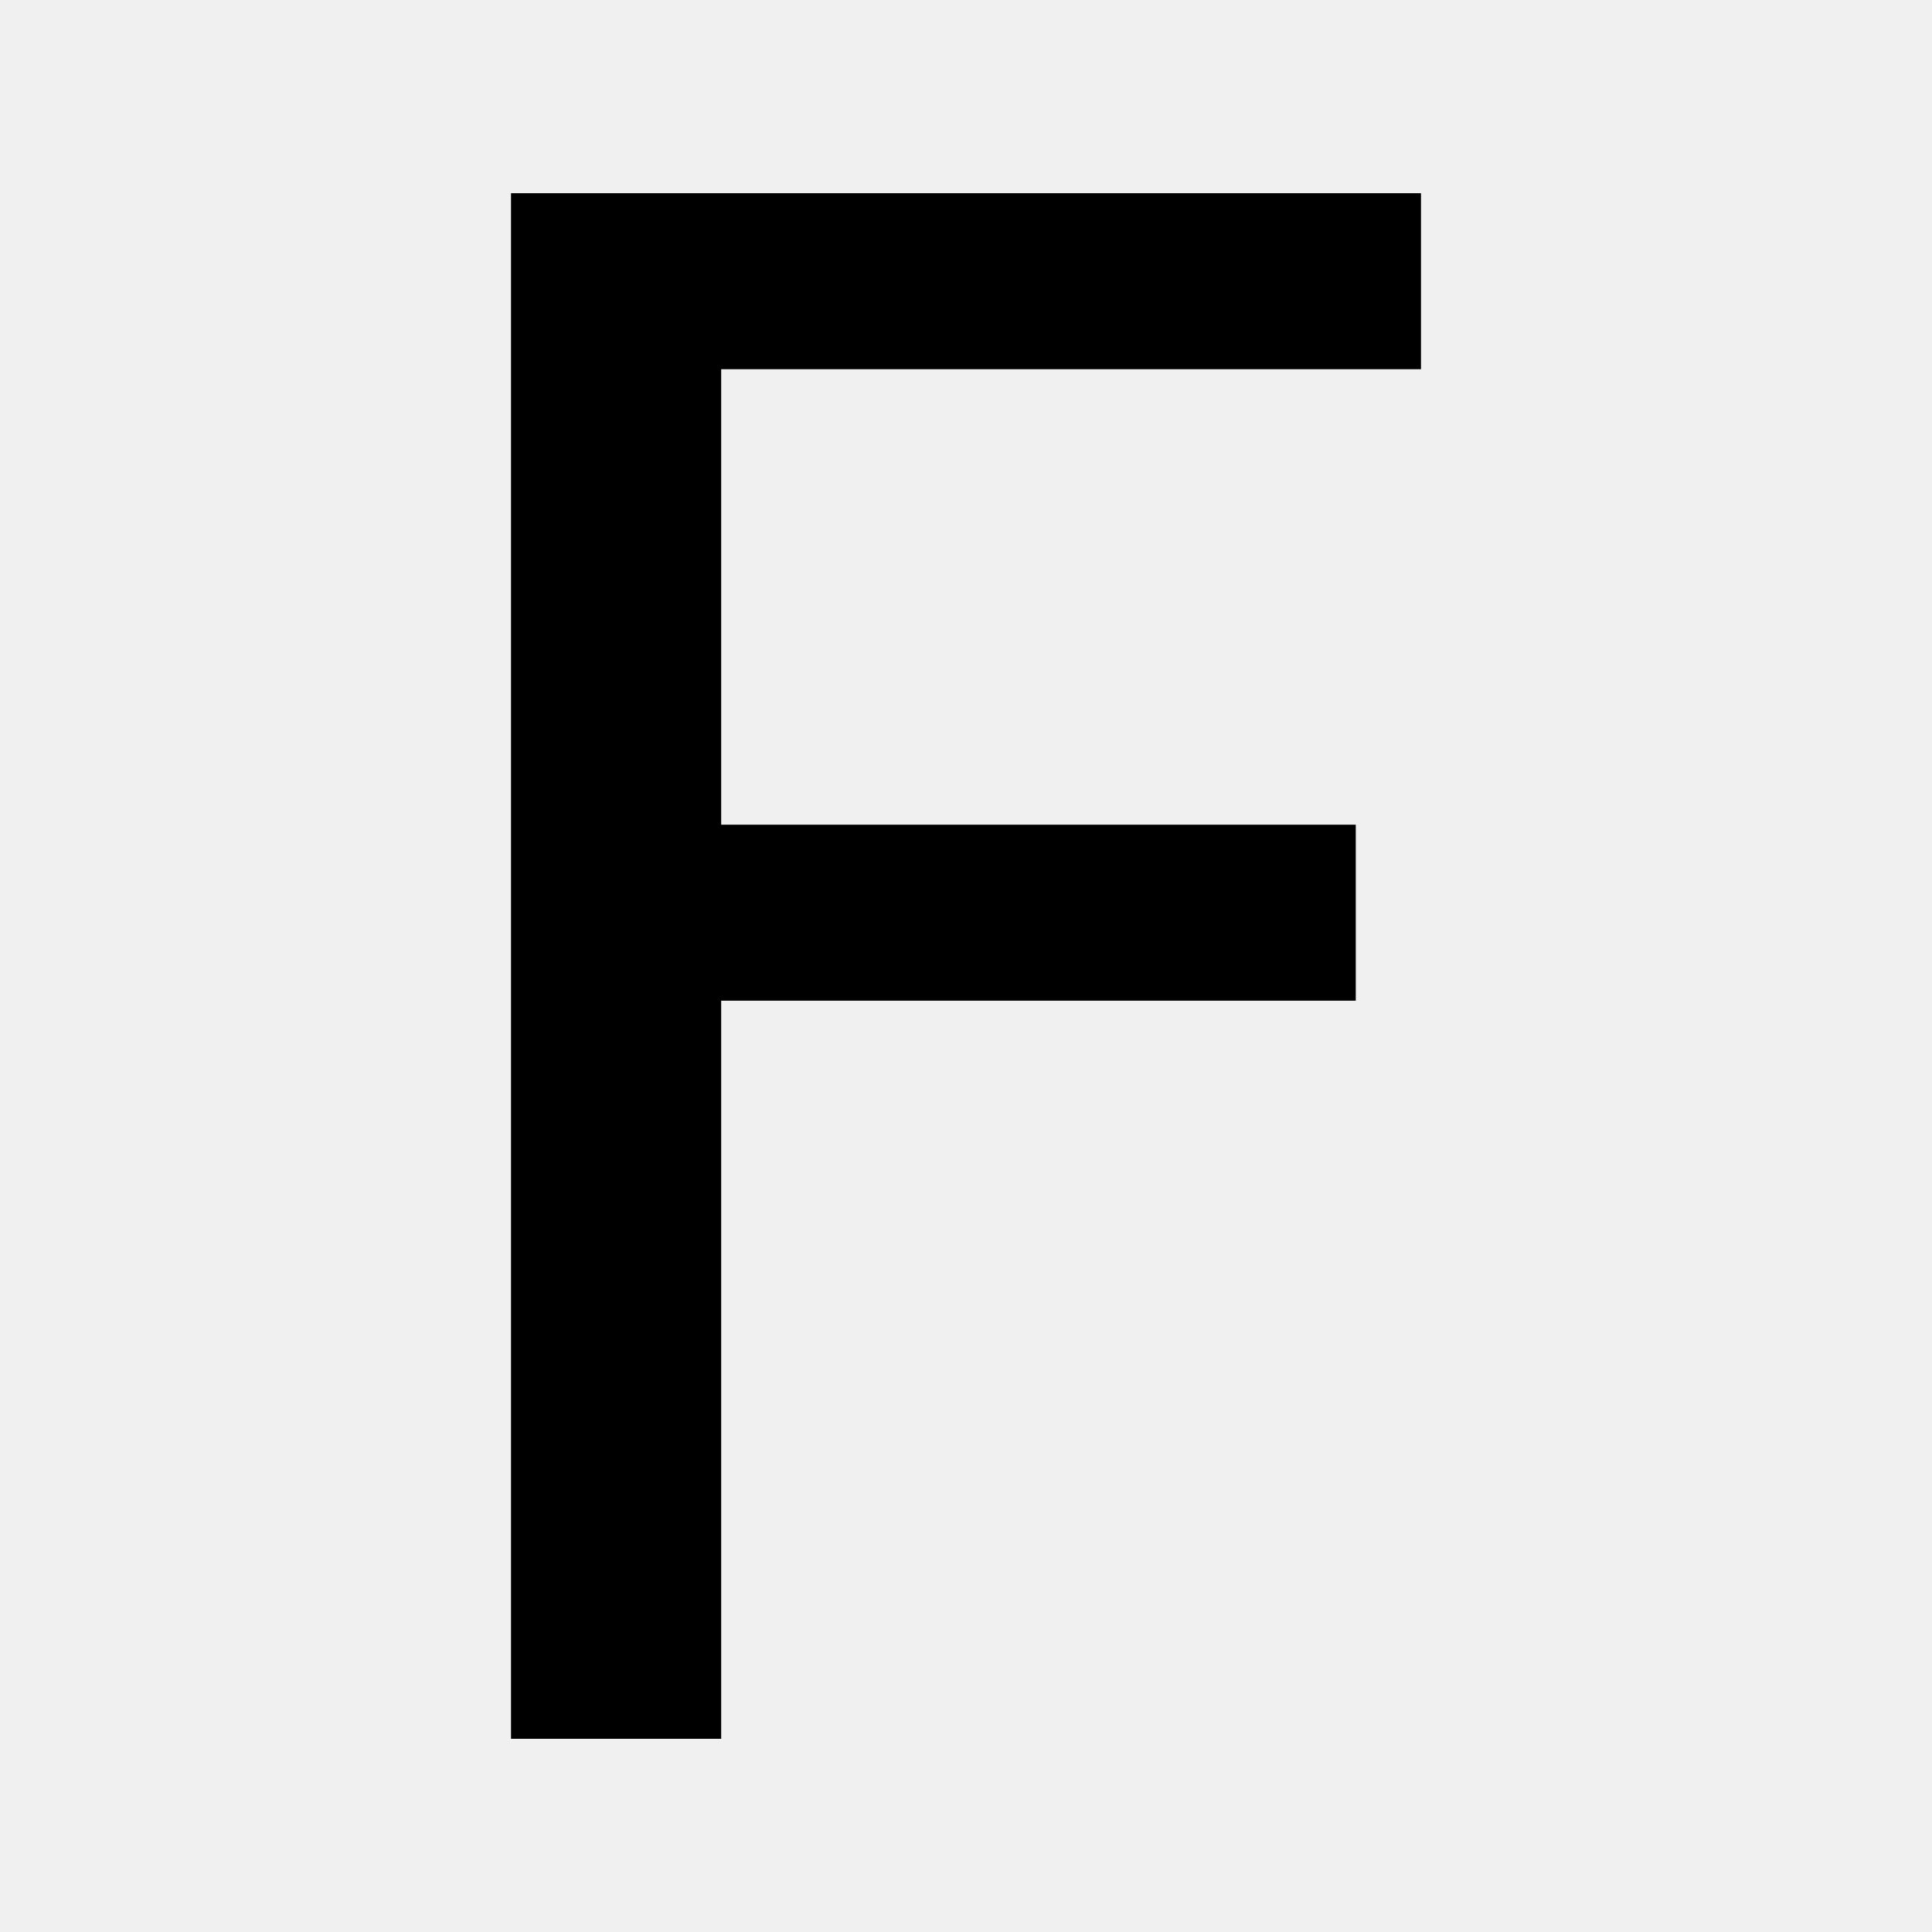
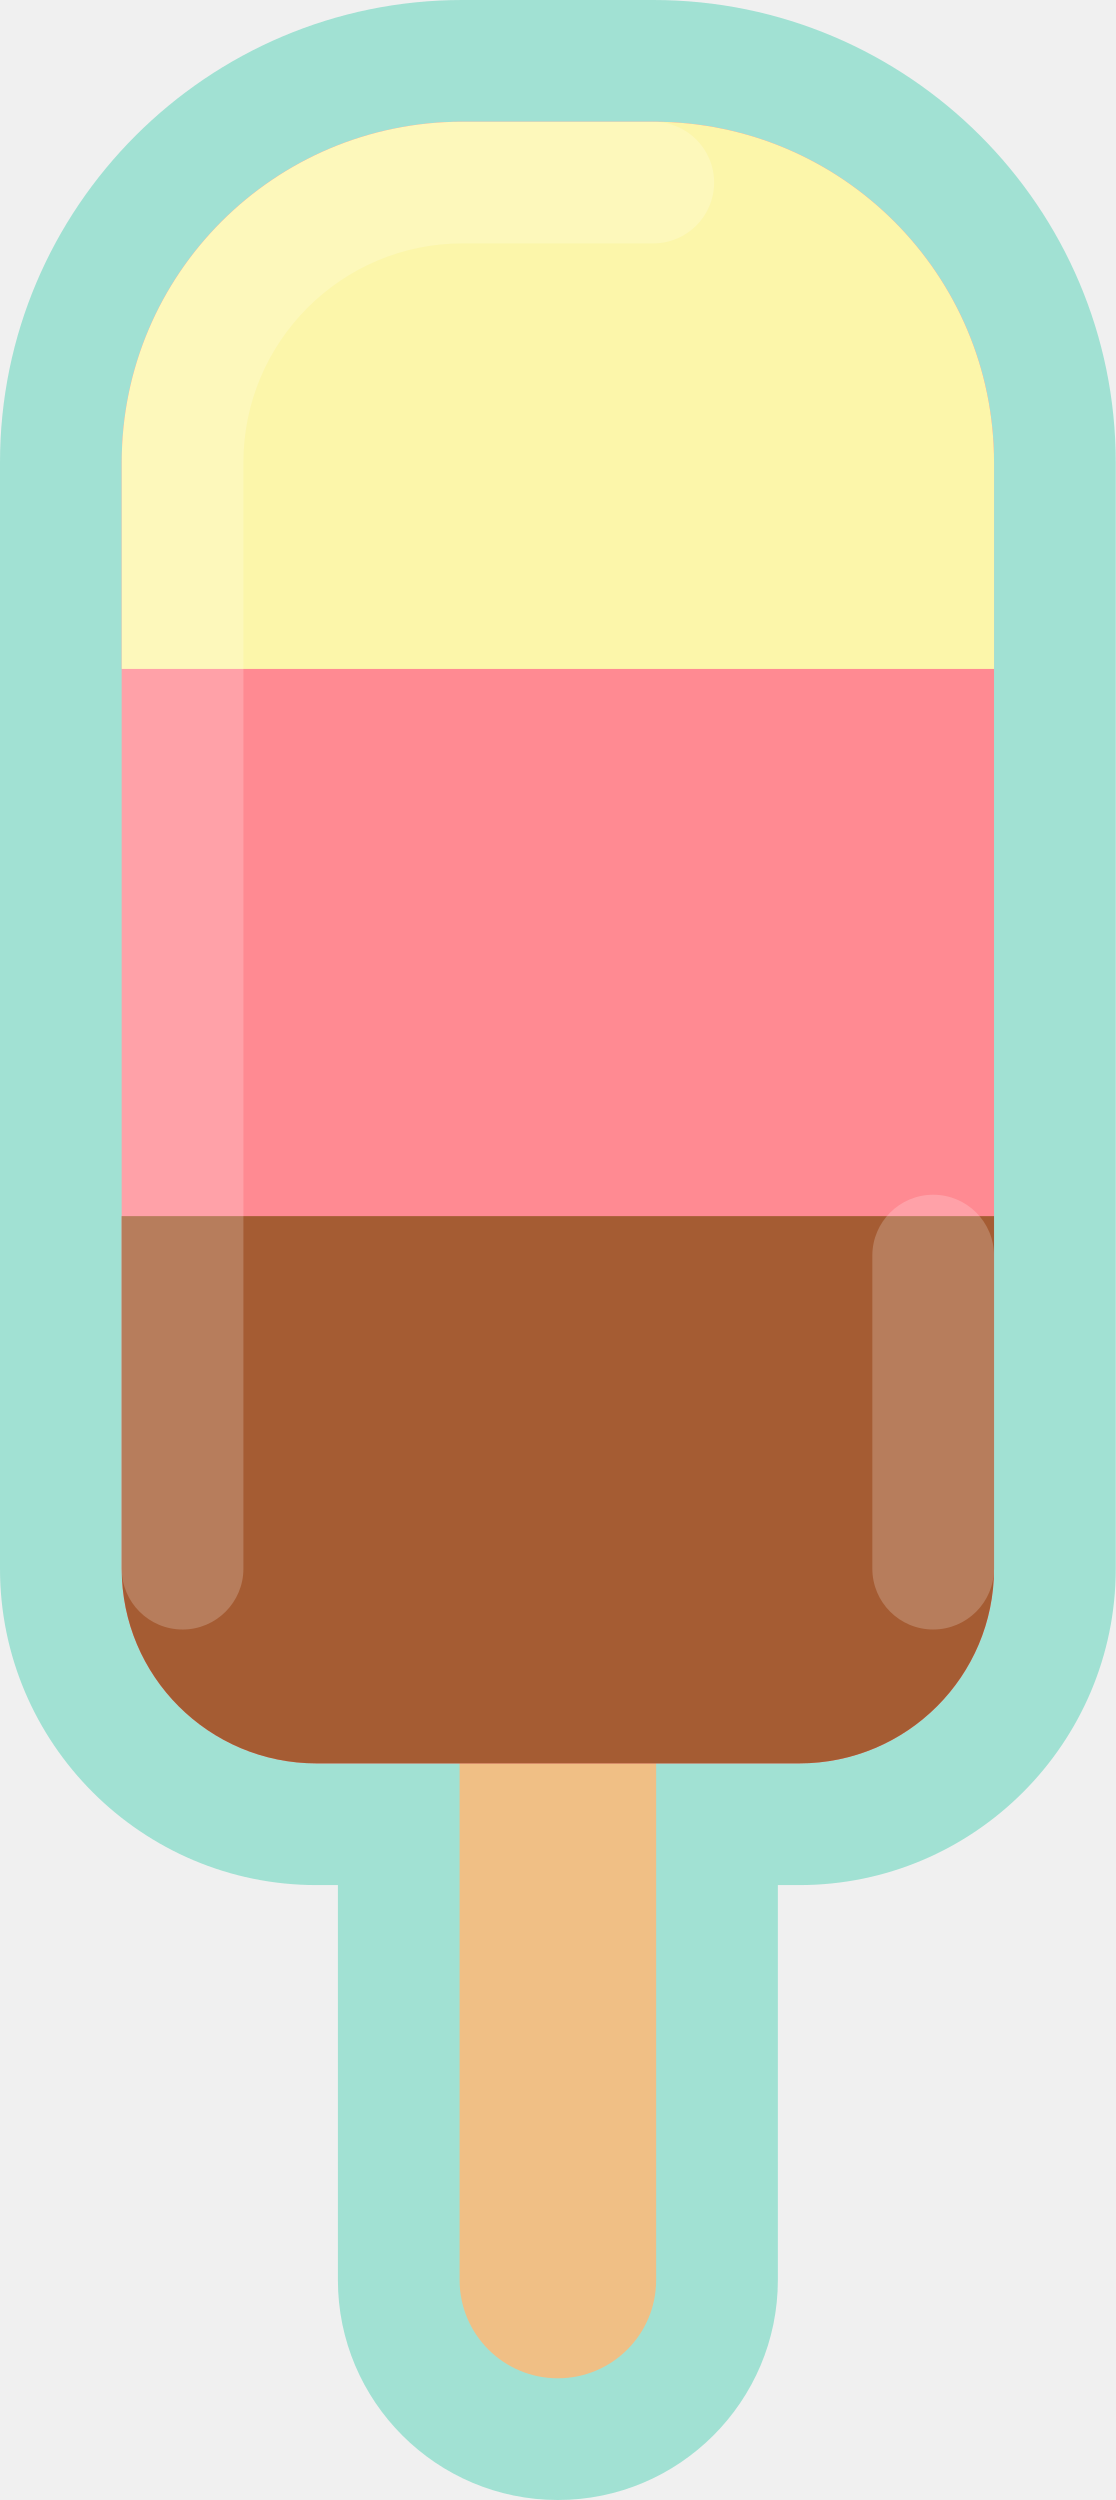
- <svg xmlns="http://www.w3.org/2000/svg" width="100" height="100">
-   <path d="M26.45 10h47.1v9.11H37.328v23.576h32.846v9.109H37.328V90H26.45V10z" font-weight="400" font-size="109.739" font-family="monospace" letter-spacing="0" word-spacing="0" />
+ <svg xmlns="http://www.w3.org/2000/svg" viewBox="0 0 114.596 256.771" height="273.889" width="122.236">
+   <path d="M57.298 256.771c-12.46 0-22.594-10.136-22.594-22.595v-40.561H32.5c-17.92 0-32.5-14.579-32.5-32.5V47.5C0 21.307 21.309 0 47.5 0h19.596c26.192 0 47.5 21.307 47.5 47.5v113.615c0 17.921-14.58 32.5-32.5 32.5h-2.203v40.561c0 12.459-10.137 22.595-22.595 22.595" fill="#a1e1d3" />
+   <path d="M47.204 126.129v108.047c0 5.576 4.518 10.095 10.093 10.095 5.577 0 10.095-4.519 10.095-10.095V126.129H47.204z" fill="#f0bf85" />
+   <path d="M67.096 12.5H47.5c-19.33 0-35 15.67-35 35v113.614c0 11.045 8.954 20 20 20h49.596c11.046 0 20-8.955 20-20V47.5c0-19.33-15.67-35-35-35" fill="#ff8a92" />
+   <path d="M102.096 47.5c0-19.33-15.67-35-35-35H47.5c-19.33 0-35 15.67-35 35v21.206h89.596V47.499z" fill="#fcf6aa" />
+   <path d="M102.096 161.115V124.91H12.5v36.205c0 11.045 8.954 20 20 20h49.596c11.046 0 20-8.955 20-20" fill="#a55c33" />
+   <path d="M18.75 167.365a6.25 6.25 0 0 1-6.25-6.25V47.499c0-19.3 15.701-35 35-35h19.596a6.25 6.25 0 0 1 0 12.5H47.5C35.094 25 25 35.093 25 47.5v113.616a6.25 6.25 0 0 1-6.25 6.25M95.846 167.365a6.25 6.25 0 0 1-6.25-6.25V128.96a6.25 6.25 0 0 1 12.5 0v32.154a6.25 6.25 0 0 1-6.25 6.25" opacity=".2" fill="#fff" />
</svg>
